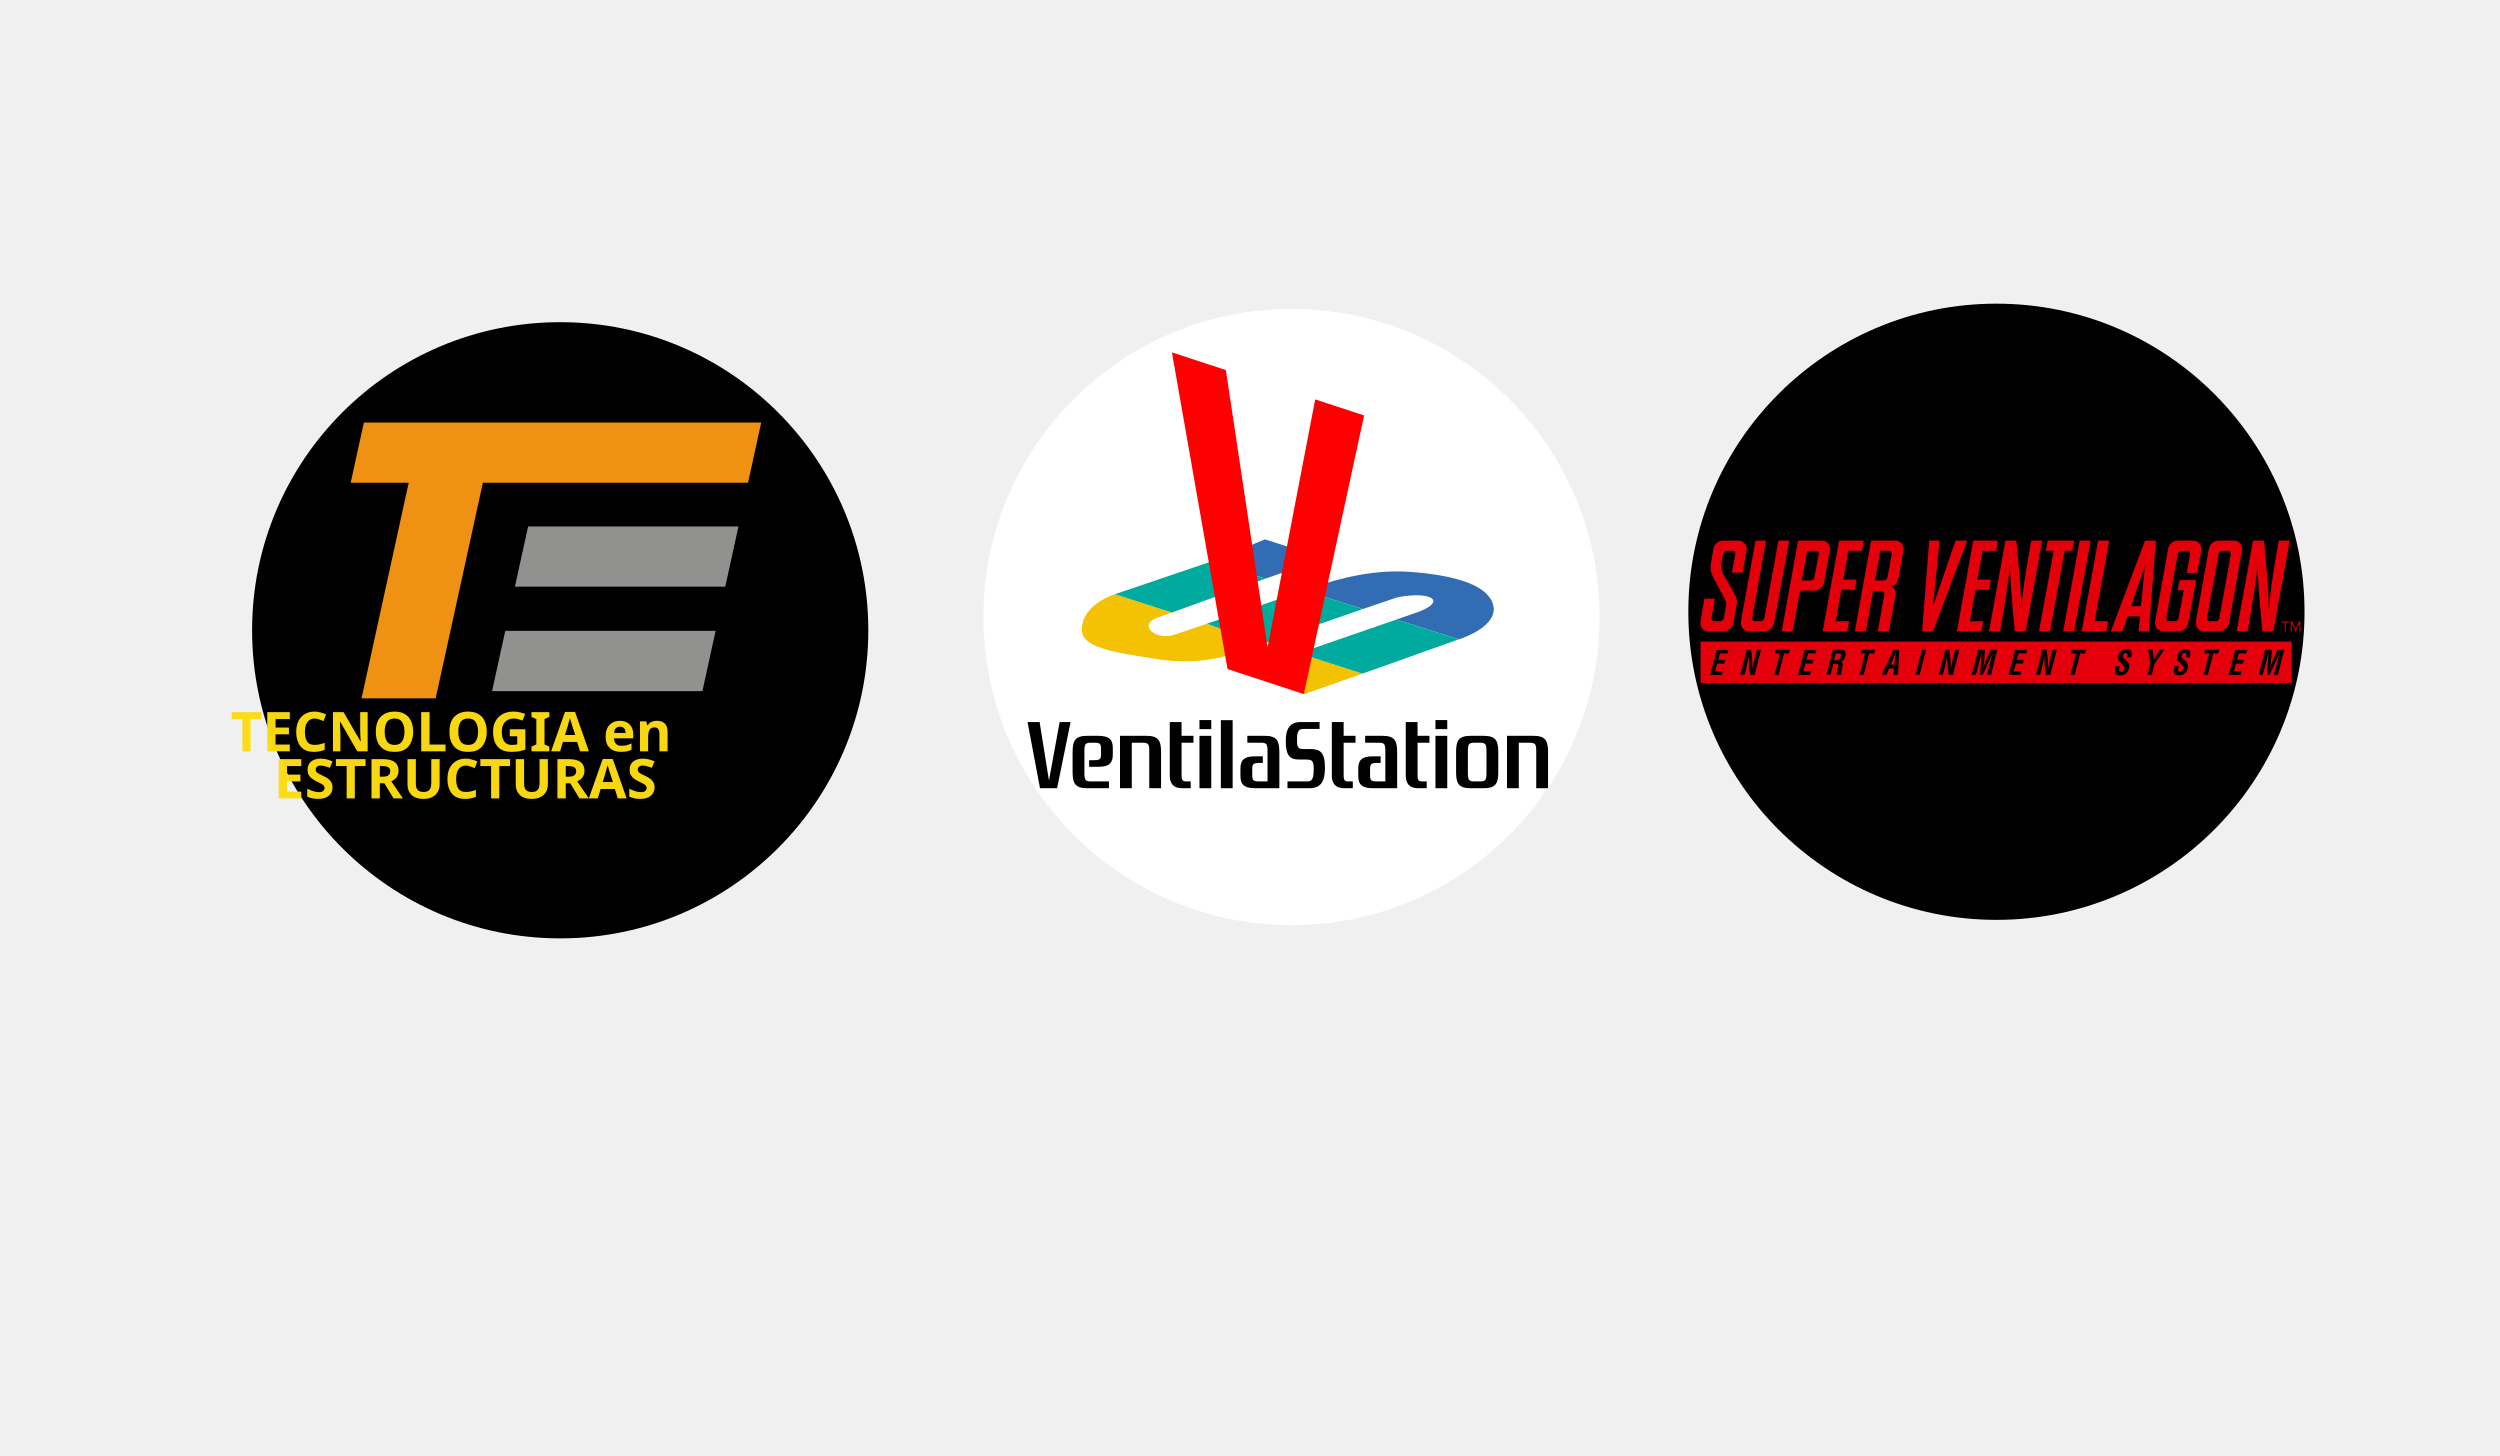
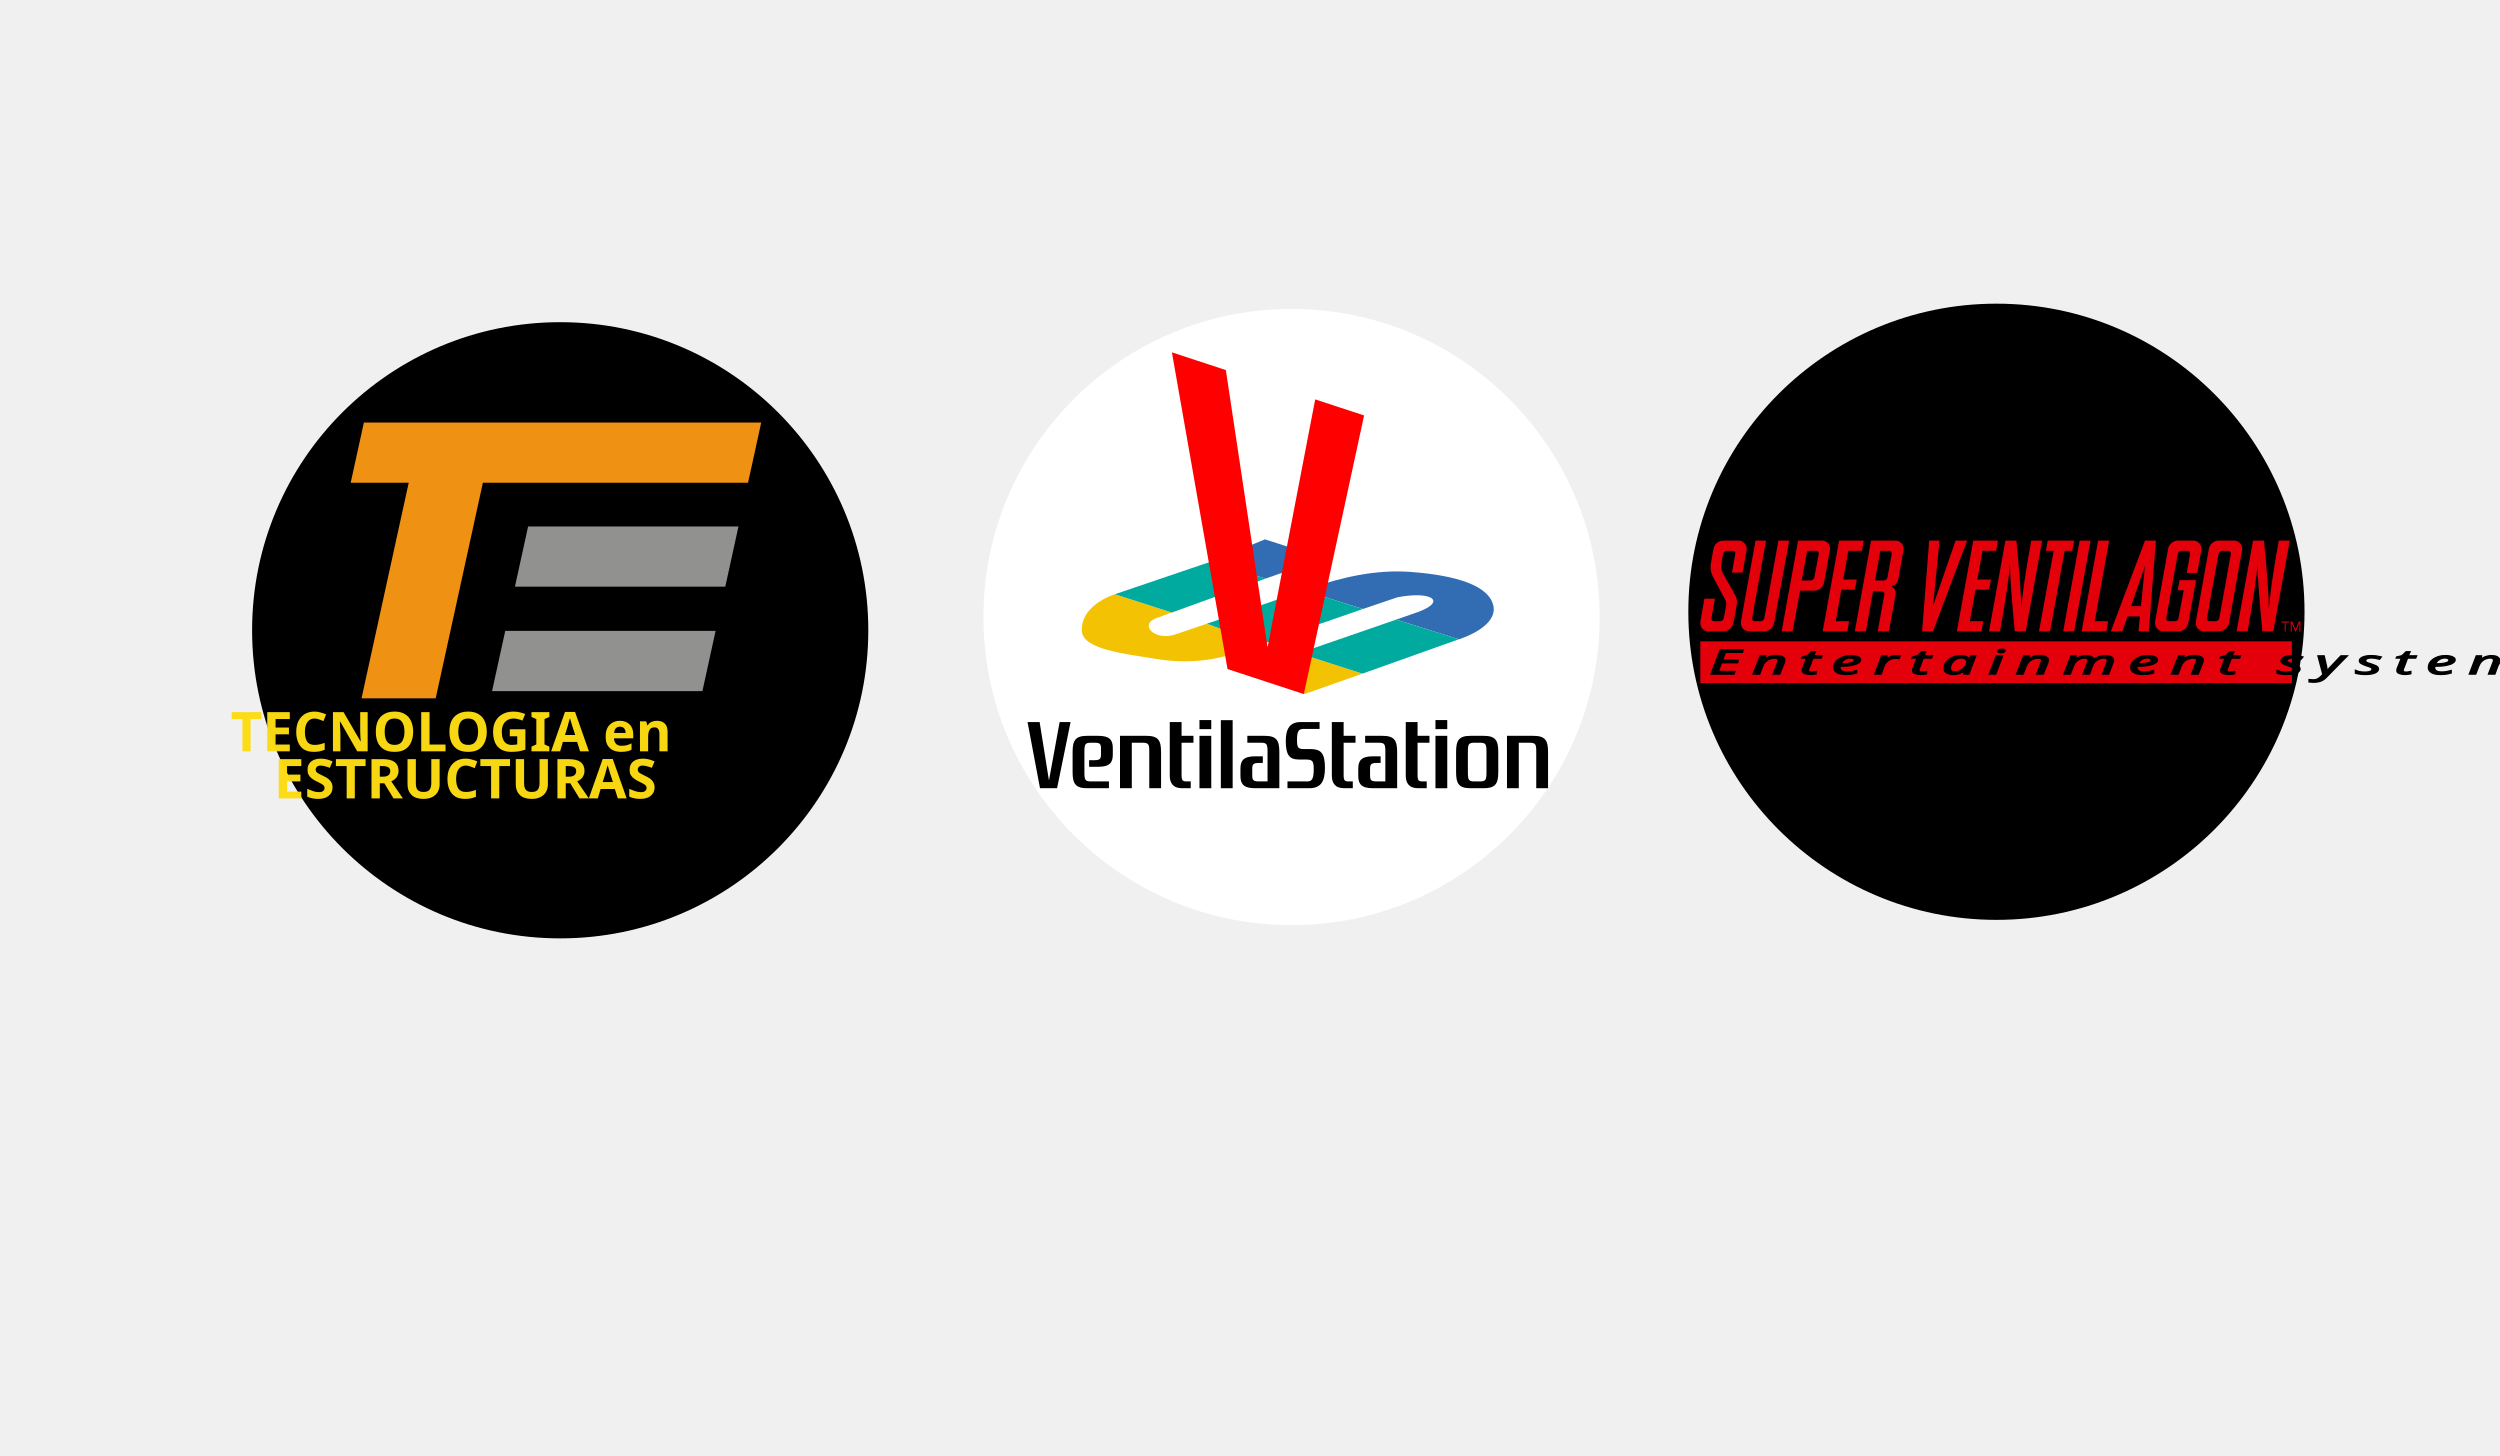
<svg xmlns="http://www.w3.org/2000/svg" version="1.1" id="svg2" xml:space="preserve" width="300" height="174.667" viewBox="0 0 300 174.667">
  <defs id="defs6">
    <clipPath clipPathUnits="userSpaceOnUse" id="clipPath22">
      <path d="M 0,131 H 225 V 0 H 0 Z" id="path20" />
    </clipPath>
  </defs>
  <g id="g10" transform="matrix(1.333333,0,0,-1.333333,0,174.6667)">
    <g id="g16" transform="translate(19.51994,-24.75699)">
      <g id="g18" clip-path="url(#clipPath22)">
        <g id="g1086">
          <g id="g1654">
            <circle style="opacity:1;vector-effect:none;fill:#000000;fill-opacity:1;stroke:none;stroke-width:3.401;stroke-linecap:square;stroke-linejoin:miter;stroke-miterlimit:4;stroke-dasharray:none;stroke-dashoffset:0;stroke-opacity:1;paint-order:stroke fill markers" id="path1035" cx="30.898" cy="-99.032" r="27.729" transform="scale(1,-1)" />
            <g id="g1043" transform="matrix(0.4795661,0,0,0.4795661,-26.02758,66.33568)">
              <g transform="translate(147.8682,68.0645)" id="g192">
                <path id="path194" style="fill:#919190;fill-opacity:1;fill-rule:nonzero;stroke:none" d="m 0,0 h -39.479 l -2.474,-11.3 h 39.478 z" />
              </g>
              <g transform="translate(152.1592,87.6606)" id="g196">
                <path id="path198" style="fill:#919190;fill-opacity:1;fill-rule:nonzero;stroke:none" d="m 0,0 h -39.48 l -2.475,-11.302 h 39.48 z" />
              </g>
              <g transform="translate(156.4277,107.165)" id="g200">
                <path id="path202" style="fill:#ef9213;fill-opacity:1;fill-rule:nonzero;stroke:none" d="m 0,0 h -74.569 l -2.475,-11.302 h 10.889 l -8.855,-40.456 h 13.916 l 8.856,40.456 h 49.763 z" />
              </g>
            </g>
            <text xml:space="preserve" style="font-style:normal;font-variant:normal;font-weight:bold;font-stretch:normal;font-size:4.939px;line-height:1.25;font-family:Nulshock;-inkscape-font-specification:'Nulshock, Bold';font-variant-ligatures:normal;font-variant-caps:normal;font-variant-numeric:normal;font-feature-settings:normal;text-align:start;letter-spacing:0px;word-spacing:0px;writing-mode:lr-tb;text-anchor:start;fill:#fbdb13;fill-opacity:0.98;stroke:none;stroke-width:0.123" x="30.713" y="-88.136" id="text1071" transform="scale(1,-1)">
              <tspan id="tspan1069" x="30.713" y="-88.136" style="font-style:normal;font-variant:normal;font-weight:bold;font-stretch:normal;font-size:4.939px;font-family:Nulshock;-inkscape-font-specification:'Nulshock, Bold';font-variant-ligatures:normal;font-variant-caps:normal;font-variant-numeric:normal;font-feature-settings:normal;text-align:center;writing-mode:lr-tb;text-anchor:middle;fill:#fbdb13;fill-opacity:0.98;stroke-width:0.123">TECNOLOGIA en</tspan>
              <tspan x="30.713" y="-81.962" style="font-style:normal;font-variant:normal;font-weight:bold;font-stretch:normal;font-size:4.939px;font-family:Nulshock;-inkscape-font-specification:'Nulshock, Bold';font-variant-ligatures:normal;font-variant-caps:normal;font-variant-numeric:normal;font-feature-settings:normal;text-align:center;writing-mode:lr-tb;text-anchor:middle;fill:#fbdb13;fill-opacity:0.98;stroke-width:0.123" id="tspan1073" dy="-1.941">ESTRUCTURAS</tspan>
            </text>
          </g>
          <g id="g1641">
            <circle transform="scale(1,-1)" r="27.729" cy="-100.222" cx="96.718" id="circle830" style="opacity:1;vector-effect:none;fill:#ffffff;fill-opacity:1;stroke:none;stroke-width:3.401;stroke-linecap:square;stroke-linejoin:miter;stroke-miterlimit:4;stroke-dasharray:none;stroke-dashoffset:0;stroke-opacity:1;paint-order:stroke fill markers" />
            <g transform="matrix(1.147755,0,0,1.147755,-14.54611,-12.90902)" id="g1597">
              <g transform="matrix(0.2555662,0,0,-0.2555662,61.44367,151.5548)" aria-label="VentilaStation 2" style="font-style:normal;font-weight:normal;font-size:28.963px;line-height:1.25;font-family:sans-serif;letter-spacing:0px;word-spacing:0px;fill:#000000;fill-opacity:1;stroke:none;stroke-width:0.724" id="text880">
                <path d="m 67.743,239.549 -3.273,17.928 -2.867,-17.928 h -3.707 l 3.823,20.303 h 5.242 l 4.142,-20.303 z" style="font-style:normal;font-variant:normal;font-weight:normal;font-stretch:normal;font-family:'FONTSPRING DEMO - Zrnic Sb';-inkscape-font-specification:'FONTSPRING DEMO - Zrnic Sb';stroke-width:0.724" id="path824" />
                <path d="m 79.599,253.278 c 3.562,0 4.46,-1.332 4.46,-3.794 v -1.912 c 0,-2.462 -0.898,-3.794 -4.46,-3.794 h -3.389 c -3.562,0 -4.489,1.332 -4.489,4.924 v 6.227 c 0,3.591 0.927,4.924 4.489,4.924 h 6.662 v -2.085 h -5.358 c -1.854,0 -2.172,-0.319 -2.172,-2.694 v -6.517 c 0,-2.375 0.319,-2.665 2.172,-2.665 h 0.782 c 1.825,0 2.143,0.29 2.143,1.912 v 1.651 c 0,1.419 -0.319,1.796 -2.143,1.796 h -1.506 v 2.027 z" style="font-style:normal;font-variant:normal;font-weight:normal;font-stretch:normal;font-family:'FONTSPRING DEMO - Zrnic Sb';-inkscape-font-specification:'FONTSPRING DEMO - Zrnic Sb';stroke-width:0.724" id="path826" />
                <path d="m 98.864,259.853 v -11.151 c 0,-3.591 -0.927,-4.924 -4.489,-4.924 h -8.11 v 16.075 h 3.62 v -13.96 h 3.186 c 1.825,0 2.172,0.348 2.172,2.433 v 11.527 z" style="font-style:normal;font-variant:normal;font-weight:normal;font-stretch:normal;font-family:'FONTSPRING DEMO - Zrnic Sb';-inkscape-font-specification:'FONTSPRING DEMO - Zrnic Sb';stroke-width:0.724" id="path828" />
                <path d="m 108.805,243.778 h -3.649 v -4.229 h -3.62 v 16.422 c 0,2.201 0.927,3.881 3.765,3.881 h 2.665 v -2.085 h -1.187 c -1.303,0 -1.622,-0.232 -1.622,-2.056 v -9.819 h 3.649 z" style="font-style:normal;font-variant:normal;font-weight:normal;font-stretch:normal;font-family:'FONTSPRING DEMO - Zrnic Sb';-inkscape-font-specification:'FONTSPRING DEMO - Zrnic Sb';stroke-width:0.724" id="path830" />
                <path d="m 114.268,243.778 h -3.62 v 16.075 h 3.62 z m 0,-4.837 h -3.62 v 2.78 h 3.62 z" style="font-style:normal;font-variant:normal;font-weight:normal;font-stretch:normal;font-family:'FONTSPRING DEMO - Zrnic Sb';-inkscape-font-specification:'FONTSPRING DEMO - Zrnic Sb';stroke-width:0.724" id="path832" />
                <path d="m 120.828,238.97 h -3.62 v 20.882 h 3.62 z" style="font-style:normal;font-variant:normal;font-weight:normal;font-stretch:normal;font-family:'FONTSPRING DEMO - Zrnic Sb';-inkscape-font-specification:'FONTSPRING DEMO - Zrnic Sb';stroke-width:0.724" id="path834" />
                <path d="m 127.71,250.063 c -3.562,0 -4.489,1.332 -4.489,3.794 v 2.201 c 0,2.462 0.927,3.794 4.489,3.794 h 7.444 v -11.151 c 0,-3.591 -0.927,-4.924 -4.489,-4.924 h -5.329 v 2.114 h 4.026 c 1.854,0 2.172,0.29 2.172,2.665 v 9.21 h -2.52 c -1.854,0 -2.172,-0.319 -2.172,-1.912 v -1.941 c 0,-1.419 0.319,-1.825 2.172,-1.825 h 1.072 v -2.027 z" style="font-style:normal;font-variant:normal;font-weight:normal;font-stretch:normal;font-family:'FONTSPRING DEMO - Zrnic Sb';-inkscape-font-specification:'FONTSPRING DEMO - Zrnic Sb';stroke-width:0.724" id="path836" />
                <path d="m 149.15,253.596 c 0,-4.75 -1.39,-5.764 -4.605,-5.764 h -1.825 c -1.97,0 -2.143,-0.55 -2.143,-3.012 0,-2.723 0.724,-3.157 2.027,-3.157 h 4.895 v -2.114 h -5.793 c -3.36,0 -4.576,2.143 -4.576,5.764 0,4.258 1.043,5.735 4.026,5.735 h 2.027 c 2.23,0 2.52,0.463 2.52,3.099 0,3.244 -0.782,3.62 -2.114,3.62 h -5.937 v 2.085 h 6.662 c 3.505,0 4.837,-1.97 4.837,-6.256 z" style="font-style:normal;font-variant:normal;font-weight:normal;font-stretch:normal;font-family:'FONTSPRING DEMO - Zrnic Sb';-inkscape-font-specification:'FONTSPRING DEMO - Zrnic Sb';stroke-width:0.724" id="path838" />
                <path d="m 158.529,243.778 h -3.649 v -4.229 h -3.62 v 16.422 c 0,2.201 0.927,3.881 3.765,3.881 h 2.665 v -2.085 h -1.187 c -1.303,0 -1.622,-0.232 -1.622,-2.056 v -9.819 h 3.649 z" style="font-style:normal;font-variant:normal;font-weight:normal;font-stretch:normal;font-family:'FONTSPRING DEMO - Zrnic Sb';-inkscape-font-specification:'FONTSPRING DEMO - Zrnic Sb';stroke-width:0.724" id="path840" />
                <path d="m 163.857,250.063 c -3.562,0 -4.489,1.332 -4.489,3.794 v 2.201 c 0,2.462 0.927,3.794 4.489,3.794 h 7.444 v -11.151 c 0,-3.591 -0.927,-4.924 -4.489,-4.924 h -5.329 v 2.114 h 4.026 c 1.854,0 2.172,0.29 2.172,2.665 v 9.21 h -2.52 c -1.854,0 -2.172,-0.319 -2.172,-1.912 v -1.941 c 0,-1.419 0.319,-1.825 2.172,-1.825 h 1.072 v -2.027 z" style="font-style:normal;font-variant:normal;font-weight:normal;font-stretch:normal;font-family:'FONTSPRING DEMO - Zrnic Sb';-inkscape-font-specification:'FONTSPRING DEMO - Zrnic Sb';stroke-width:0.724" id="path842" />
                <path d="m 181.213,243.778 h -3.649 v -4.229 h -3.62 v 16.422 c 0,2.201 0.927,3.881 3.765,3.881 h 2.665 v -2.085 h -1.187 c -1.303,0 -1.622,-0.232 -1.622,-2.056 v -9.819 h 3.649 z" style="font-style:normal;font-variant:normal;font-weight:normal;font-stretch:normal;font-family:'FONTSPRING DEMO - Zrnic Sb';-inkscape-font-specification:'FONTSPRING DEMO - Zrnic Sb';stroke-width:0.724" id="path844" />
                <path d="m 186.676,243.778 h -3.62 v 16.075 h 3.62 z m 0,-4.837 h -3.62 v 2.78 h 3.62 z" style="font-style:normal;font-variant:normal;font-weight:normal;font-stretch:normal;font-family:'FONTSPRING DEMO - Zrnic Sb';-inkscape-font-specification:'FONTSPRING DEMO - Zrnic Sb';stroke-width:0.724" id="path846" />
                <path d="m 193.844,243.778 c -3.562,0 -4.46,1.332 -4.46,4.924 v 6.227 c 0,3.591 0.898,4.924 4.46,4.924 h 3.997 c 3.562,0 4.489,-1.332 4.489,-4.924 v -6.227 c 0,-3.591 -0.927,-4.924 -4.489,-4.924 z m 2.694,2.114 c 1.854,0 2.172,0.29 2.172,2.665 v 6.517 c 0,2.375 -0.319,2.694 -2.172,2.694 h -1.39 c -1.825,0 -2.143,-0.319 -2.143,-2.694 v -6.517 c 0,-2.375 0.319,-2.665 2.143,-2.665 z" style="font-style:normal;font-variant:normal;font-weight:normal;font-stretch:normal;font-family:'FONTSPRING DEMO - Zrnic Sb';-inkscape-font-specification:'FONTSPRING DEMO - Zrnic Sb';stroke-width:0.724" id="path848" />
                <path d="m 217.601,259.853 v -11.151 c 0,-3.591 -0.927,-4.924 -4.489,-4.924 h -8.11 v 16.075 h 3.62 v -13.96 h 3.186 c 1.825,0 2.172,0.348 2.172,2.433 v 11.527 z" style="font-style:normal;font-variant:normal;font-weight:normal;font-stretch:normal;font-family:'FONTSPRING DEMO - Zrnic Sb';-inkscape-font-specification:'FONTSPRING DEMO - Zrnic Sb';stroke-width:0.724" id="path850" />
              </g>
              <g id="g4612" transform="matrix(0.9408462,0,0,-0.9503545,2.823844,230.0829)">
                <g transform="matrix(0.04814442,0,0,0.04814442,85.03024,118.2379)" id="g876" style="overflow:visible">
                  <g id="g3" transform="translate(-61.68556,-312.8684)">
                    <path style="clip-rule:evenodd;fill:#f3c202;fill-opacity:1;fill-rule:evenodd" d="m 226.786,742.768 -54.225,18.238 c -35.063,12.159 -64.976,-16.359 -32.722,-28.054 l 26.175,-9.344 -98.632,-31.331 C 36.995,702.567 8.479,724.54 10.353,755.398 c 1.87,31.32 73.387,38.805 128.551,47.688 51.416,8.411 98.162,3.737 140.705,-11.224 l 42.216,-13.969 z" id="path4622" />
                    <path style="clip-rule:evenodd;fill:#f3c202;fill-opacity:1;fill-rule:evenodd" d="m 395.534,863.395 100.502,-35.068 -101.437,-32.255 v 64.98 z" id="path9" />
                    <path id="path887" d="m 662.917,769.425 1.869,-0.471 c 43.941,-15.423 62.639,-36.938 57.968,-57.034 -7.48,-33.66 -61.237,-51.897 -143.978,-57.977 -59.364,-4.205 -117.794,8.882 -174.824,28.516 l -9.35,3.276 102.372,31.791 59.832,-20.106 c 62.639,-11.685 87.886,8.883 27.582,28.054 l -29.918,10.28 z" style="clip-rule:evenodd;fill:#326db3;fill-opacity:1;fill-rule:evenodd" />
                    <path d="m 496.037,828.328 166.88,-58.902 -108.45,-33.67 -159.867,54.7 v 5.617 z m -174.212,-50.434 -42.214,-52.89 m 114.99,27.592 v -66.859 m 0,66.859 102.372,-35.068 -102.372,-31.791 -114.99,39.267 -52.823,17.766 95.037,35.124 M 166.015,723.607 328.242,665.518 234.263,636.179 67.382,692.277 Z" id="path13" style="clip-rule:evenodd;fill:#00aa9e;fill-opacity:1;fill-rule:evenodd" />
                    <path style="clip-rule:evenodd;fill:#326db3;fill-opacity:1;fill-rule:evenodd;stroke-width:0.673" d="m 534.766,357.232 -62.33,25.701 62.955,19.854 67.326,-23.729 z" transform="matrix(1.492799,0,0,1.477864,-470.9894,70.25482)" id="path4624" />
                  </g>
                </g>
                <g transform="matrix(1.212784,0.3940573,0,1.212784,67.38755,-59.85185)" id="text897" style="font-style:normal;font-weight:normal;font-size:28.963px;line-height:1.25;font-family:sans-serif;letter-spacing:0px;word-spacing:0px;fill:#ff0000;fill-opacity:1;stroke:none;stroke-width:0.124;stroke-miterlimit:4;stroke-dasharray:none;stroke-opacity:1" aria-label="V">
                  <path id="path899" style="font-style:normal;font-variant:normal;font-weight:normal;font-stretch:normal;font-family:'FONTSPRING DEMO - Zrnic Sb';-inkscape-font-specification:'FONTSPRING DEMO - Zrnic Sb';fill:#ff0000;stroke:none;stroke-width:0.124;stroke-miterlimit:4;stroke-dasharray:none;stroke-opacity:1" d="m 28.545,139.374 -3.273,17.928 -2.867,-17.928 H 18.698 l 3.823,20.303 h 5.242 l 4.142,-20.303 z" />
                </g>
              </g>
            </g>
          </g>
          <g id="g1612">
            <circle transform="scale(1,-1)" r="27.729" cy="-100.698" cx="160.158" id="circle1599" style="opacity:1;vector-effect:none;fill:#000000;fill-opacity:1;stroke:none;stroke-width:3.401;stroke-linecap:square;stroke-linejoin:miter;stroke-miterlimit:4;stroke-dasharray:none;stroke-dashoffset:0;stroke-opacity:1;paint-order:stroke fill markers" />
            <g transform="matrix(0.2389474,0,0,-0.2389474,126.6935,141.2701)" id="text5248" style="font-style:normal;font-weight:normal;font-size:48.822px;line-height:1.25;font-family:sans-serif;letter-spacing:0px;word-spacing:0px;fill:#e3000b;fill-opacity:1;stroke:none;stroke-width:1.221" aria-label="SUPER VENTILAGON">
+               <path style="font-style:normal;font-variant:normal;font-weight:normal;font-stretch:normal;font-family:snes;-inkscape-font-specification:snes;fill:#e3000b;fill-opacity:1;stroke-width:1.221" d="m 28.611,181.026 v 15.584 H 251.258 v -15.584 z" id="path1623" />
              <path d="m 230.512,177.165 6.198,-34.185 h 4.124 q 1.788,18.499 1.859,26.104 0.238,-6.723 3.719,-26.104 h 4.124 l -6.198,34.185 h -4.124 q -1.764,-18.427 -1.836,-25.484 -0.238,5.912 -3.719,25.484 z m -11.157,-4.839 q 0,0.405 0.286,0.715 0.286,0.31 0.715,0.31 h 2.193 q 1.168,0 1.454,-1.192 l 4.363,-24.196 v -0.143 q 0,-0.429 -0.286,-0.715 -0.286,-0.262 -0.715,-0.262 h -2.217 q -0.501,0 -0.93,0.334 -0.405,0.31 -0.501,0.787 l -4.363,24.244 z m 10.227,-29.346 q 1.24,0 2.122,0.906 0.906,0.906 0.906,2.193 0,0.358 -0.048,0.548 l -4.911,27.462 q -0.262,1.311 -1.335,2.193 -1.073,0.882 -2.432,0.882 H 218.187 q -1.263,0 -2.146,-0.906 -0.882,-0.906 -0.882,-2.169 v -0.596 l 4.911,-27.415 q 0.262,-1.335 1.311,-2.217 1.073,-0.882 2.408,-0.882 z m -17.283,31.11 q -0.262,1.311 -1.335,2.193 -1.073,0.882 -2.432,0.882 h -5.697 q -1.263,0 -2.145,-0.906 -0.882,-0.906 -0.882,-2.169 v -0.596 l 4.911,-27.415 q 0.262,-1.335 1.311,-2.217 1.073,-0.882 2.408,-0.882 h 5.793 q 1.24,0 2.122,0.906 0.906,0.906 0.906,2.193 0,0.358 -0.048,0.548 l -1.526,8.534 h -3.957 l 1.287,-7.199 v -0.143 q 0,-0.429 -0.286,-0.715 -0.286,-0.262 -0.715,-0.262 h -2.217 q -0.501,0 -0.93,0.334 -0.405,0.31 -0.501,0.787 l -4.363,24.244 v 0.119 q 0,0.405 0.286,0.715 0.286,0.31 0.715,0.31 h 2.193 q 1.168,0 1.454,-1.192 l 1.955,-10.465 h -2.265 l 0.691,-3.814 h 6.222 z m -17.808,-6.413 1.502,-15.138 -5.221,15.138 z m -5.054,3.862 -1.931,5.626 h -4.363 l 12.873,-34.185 h 4.1 l -2.67,34.185 h -3.886 l 0.548,-5.626 z m -12.372,1.812 h 5.054 l -0.691,3.814 h -9.273 l 6.198,-34.185 h 4.148 z m -7.748,3.814 h -4.124 l 6.222,-34.185 h 4.1 z m -0.739,-30.323 h -2.837 l -5.483,30.323 h -4.172 l 5.531,-30.323 h -2.932 l 0.691,-3.862 h 9.941 z m -31.324,30.323 6.198,-34.185 h 4.124 q 1.788,18.499 1.859,26.104 0.238,-6.723 3.719,-26.104 h 4.124 l -6.198,34.185 h -4.124 q -1.764,-18.427 -1.836,-25.484 -0.238,5.912 -3.719,25.484 z m -5.912,-34.185 h 9.273 l -0.667,3.862 h -5.149 l -1.931,10.799 h 5.125 l -0.715,3.814 h -5.102 l -2.122,11.896 h 5.054 l -0.691,3.814 h -9.273 z m -15.162,24.626 8.487,-24.626 h 4.363 l -12.873,34.185 h -4.1 l 2.67,-34.185 h 3.886 z m -18.57,-9.607 q 0.524,0 0.93,-0.358 0.405,-0.334 0.477,-0.834 l 1.621,-8.844 v -0.143 q 0,-0.429 -0.286,-0.715 -0.31,-0.262 -0.739,-0.262 h -3.29 l -2.026,11.157 z m 0.238,5.054 q 0,-0.405 -0.286,-0.691 -0.286,-0.286 -0.691,-0.286 h -3.314 l -2.67,15.09 h -4.172 l 6.127,-34.185 h 9.178 q 1.24,0 2.146,0.906 0.906,0.882 0.954,2.169 0,0.119 -0.095,0.572 l -1.907,10.775 q -0.453,2.241 -2.646,2.861 0.834,0.31 1.263,1.097 0.334,0.62 0.334,1.383 0,0.167 -0.024,0.358 0,0.358 -0.024,0.548 l -2.479,13.517 h -4.196 l 2.503,-13.993 z M 80.804,142.98 h 9.273 l -0.667,3.862 h -5.149 l -1.931,10.799 h 5.125 l -0.715,3.814 h -5.102 l -2.122,11.896 h 5.054 l -0.691,3.814 H 74.605 Z M 70.052,157.999 q 0.524,0 0.93,-0.334 0.405,-0.31 0.477,-0.811 l 1.693,-8.892 v -0.143 q 0,-0.429 -0.286,-0.715 -0.286,-0.262 -0.691,-0.262 h -3.409 l -2.074,11.157 z m -10.894,19.166 6.198,-34.185 h 8.987 q 1.263,0 2.145,0.906 0.906,0.906 0.906,2.193 0,0.167 -0.072,0.548 l -2.193,12.11 q -0.238,1.335 -1.287,2.217 -1.049,0.882 -2.408,0.882 h -5.364 l -2.789,15.328 z m -11.133,-4.958 v 0.119 q 0,0.405 0.262,0.715 0.31,0.31 0.715,0.31 h 2.193 q 1.168,0 1.454,-1.192 l 5.292,-29.179 h 4.053 l -5.697,31.11 q -0.262,1.311 -1.311,2.193 -1.073,0.882 -2.455,0.882 H 46.786 q -1.216,0 -2.098,-0.906 -0.882,-0.906 -0.882,-2.169 v -0.596 l 5.507,-30.514 h 3.957 z M 37.441,156.116 q 3.933,6.746 4.267,7.533 0.62,1.144 0.62,2.479 0,0.667 -0.143,1.359 l -1.216,6.603 q -0.286,1.311 -1.311,2.193 -1.073,0.882 -2.455,0.882 h -5.697 q -1.263,0 -2.122,-0.906 -0.834,-0.882 -0.834,-2.169 v -0.548 l 1.502,-8.677 h 3.957 l -1.287,7.342 v 0.119 q 0,0.405 0.286,0.715 0.286,0.31 0.691,0.31 h 2.193 q 0.524,0 0.954,-0.334 0.429,-0.358 0.548,-0.858 l 0.858,-4.815 q 0.048,-0.215 0.048,-0.453 0,-0.977 -0.834,-2.455 -0.381,-0.691 -2.05,-3.814 -1.859,-3.504 -2.145,-4.053 -0.906,-1.788 -0.906,-3.528 0,-0.524 0.072,-1.049 l 1.025,-5.912 q 0.262,-1.335 1.335,-2.217 1.049,-0.882 2.408,-0.882 h 5.721 q 1.24,0 2.145,0.906 0.93,0.906 0.93,2.193 0,0.358 -0.048,0.548 l -1.502,8.415 h -4.005 l 1.263,-7.08 q 0.048,-0.071 0.048,-0.143 0,-0.405 -0.31,-0.715 -0.31,-0.262 -0.715,-0.262 h -2.193 q -0.524,0 -0.93,0.334 -0.405,0.31 -0.501,0.787 l -0.691,3.79 q -0.072,0.429 -0.072,0.882 0,1.716 1.097,3.48 z m 215.272,20.439 1.244,-3.069 h 0.582 v 3.757 h -0.37 v -3.228 0 l -1.349,3.228 h -0.212 l -1.349,-3.228 v 0 3.228 h -0.37 v -3.757 h 0.582 z m -3.704,0.688 h -0.37 v -3.387 h -1.244 v -0.37 h 2.91 v 0.37 h -1.296 z m -2.91,16.298 h -1.561 l 0.794,-2.963 c 0.476,-1.879 0.979,-3.757 1.614,-5.636 v 0 l -3.969,8.599 h -1.005 l 0.582,-8.599 h -0.053 c -0.37,1.879 -0.82,3.757 -1.349,5.636 l -0.794,2.963 h -1.561 l 2.461,-9.419 h 2.54 l -0.318,4.366 c -0.053,0.741 -0.265,1.879 -0.423,2.593 v 0 c 0.318,-0.926 0.688,-1.984 0.926,-2.593 l 1.984,-4.366 h 2.487 z m -11.88,-8.07 h -2.91 l -0.635,2.408 h 2.646 l -0.37,1.402 h -2.646 l -0.794,2.91 h 2.857 l -0.37,1.402 h -4.471 l 2.461,-9.419 h 4.471 z m -10.636,0 h -1.826 l -2.09,8.07 h -1.561 l 2.09,-8.07 h -1.879 l 0.37,-1.349 h 5.318 z m -10.663,1.508 h -1.508 c 0.212,-0.82 0.37,-1.667 -0.476,-1.667 -0.529,0 -0.926,0.265 -1.085,0.873 -0.212,0.741 0.159,0.979 0.582,1.349 0.423,0.37 1.191,1.032 1.508,1.561 0.37,0.582 0.423,1.138 0.212,1.984 -0.476,1.773 -1.773,2.699 -3.334,2.699 -1.931,0 -2.302,-1.191 -1.826,-2.857 l 0.159,-0.688 h 1.614 l -0.159,0.582 c -0.265,0.926 -0.212,1.561 0.582,1.561 0.688,0 1.085,-0.37 1.296,-1.085 0.159,-0.582 0,-0.926 -0.318,-1.244 -0.635,-0.741 -1.508,-1.244 -1.931,-2.196 -0.159,-0.423 -0.159,-0.926 -0.053,-1.455 0.423,-1.614 1.455,-2.487 3.122,-2.487 2.434,-0.053 1.826,2.117 1.614,3.069 z m -13.335,2.54 -1.032,4.022 h -1.561 l 1.032,-4.022 -0.794,-5.424 h 1.72 l 0.265,2.487 c 0.053,0.476 0.053,0.926 0,1.455 v 0 c 0.318,-0.741 0.688,-1.244 0.979,-1.773 l 1.296,-2.143 h 1.72 z m -8.811,-2.54 h -1.508 c 0.212,-0.82 0.37,-1.667 -0.476,-1.667 -0.529,0 -0.926,0.265 -1.085,0.873 -0.212,0.741 0.159,0.979 0.582,1.349 0.423,0.37 1.191,1.032 1.508,1.561 0.423,0.582 0.423,1.138 0.212,1.984 -0.476,1.773 -1.773,2.699 -3.334,2.699 -1.931,0 -2.302,-1.191 -1.826,-2.857 l 0.159,-0.688 h 1.561 l -0.159,0.582 c -0.265,0.926 -0.212,1.561 0.582,1.561 0.688,0 1.085,-0.37 1.244,-1.085 0.159,-0.582 0,-0.926 -0.318,-1.244 -0.635,-0.741 -1.561,-1.244 -1.931,-2.196 -0.159,-0.423 -0.159,-0.926 -0.053,-1.455 0.423,-1.614 1.455,-2.487 3.122,-2.487 2.619,-0.053 1.931,2.117 1.72,3.069 z m -17.33,-1.508 h -1.826 l -2.09,8.07 h -1.614 l 2.09,-8.07 h -1.879 l 0.37,-1.349 h 5.318 z m -13.123,8.07 h -1.667 l -0.37,-3.387 c -0.106,-1.085 -0.159,-2.302 -0.159,-3.757 v 0 c -0.159,0.794 -0.318,1.72 -0.529,2.699 -0.212,0.926 -0.423,1.879 -0.635,2.646 l -0.476,1.773 H 154.923 l 2.461,-9.419 h 1.614 l 0.37,3.44 c 0.106,1.085 0.159,2.249 0.159,3.757 v 0 c 0.159,-0.82 0.37,-1.773 0.529,-2.699 0.212,-0.873 0.423,-1.826 0.635,-2.646 l 0.476,-1.826 h 1.614 z m -9.075,-8.07 h -2.857 l -0.635,2.408 h 2.646 l -0.37,1.402 h -2.646 l -0.794,2.91 h 2.857 l -0.37,1.402 h -4.471 l 2.461,-9.419 h 4.471 z m -13.229,8.07 h -1.561 l 0.794,-2.963 c 0.476,-1.879 0.979,-3.757 1.614,-5.636 v 0 l -3.969,8.599 h -0.979 l 0.582,-8.599 h -0.053 c -0.37,1.879 -0.82,3.757 -1.349,5.636 l -0.794,2.963 h -1.561 l 2.461,-9.419 h 2.54 l -0.318,4.366 c -0.053,0.741 -0.265,1.879 -0.423,2.593 v 0 c 0.318,-0.926 0.688,-1.984 0.926,-2.593 l 1.984,-4.366 h 2.487 z m -14.314,0 h -1.667 l -0.37,-3.387 c -0.106,-1.085 -0.159,-2.302 -0.159,-3.757 v 0 c -0.159,0.794 -0.318,1.72 -0.529,2.699 -0.212,0.926 -0.423,1.879 -0.635,2.646 l -0.476,1.773 h -1.561 l 2.461,-9.419 h 1.614 l 0.318,3.44 c 0.106,1.085 0.159,2.249 0.159,3.757 v 0 c 0.159,-0.82 0.37,-1.773 0.529,-2.699 0.212,-0.873 0.423,-1.826 0.635,-2.646 l 0.476,-1.826 h 1.614 z m -12.594,0 h -1.561 l 2.461,-9.419 h 1.561 z m -8.123,0 h -1.72 l 0.212,-2.408 h -1.879 l -1.032,2.408 h -1.72 l 4.471,-9.419 h 2.143 z m -9.022,-8.07 h -1.826 l -2.09,8.07 h -1.561 l 2.09,-8.07 h -1.879 l 0.37,-1.349 h 5.265 z m -10.769,0.873 c -0.265,1.032 -0.794,2.143 -1.879,2.302 v 0 c 0.873,0.159 0.979,0.82 0.794,1.72 -0.106,0.423 -0.741,2.699 -0.423,2.963 l -0.053,0.159 h -1.773 c -0.053,-0.635 0.318,-1.773 0.476,-2.408 0.159,-0.582 0.37,-1.349 -0.159,-1.561 -0.423,-0.159 -0.873,-0.106 -1.296,-0.106 h -0.265 l -1.032,4.075 h -1.561 l 2.461,-9.419 h 3.016 c 1.217,0.053 2.09,0.556 1.693,2.275 z m -11.218,-0.873 h -2.857 l -0.635,2.408 h 2.646 l -0.37,1.402 h -2.646 l -0.794,2.91 h 2.857 l -0.37,1.402 h -4.471 l 2.461,-9.419 h 4.471 z m -10.081,0 h -1.826 l -2.09,8.07 h -1.561 l 2.09,-8.07 h -1.879 l 0.37,-1.349 h 5.318 z m -12.938,8.07 h -1.667 l -0.37,-3.387 c -0.106,-1.085 -0.159,-2.302 -0.159,-3.757 v 0 c -0.159,0.794 -0.318,1.72 -0.529,2.699 -0.212,0.926 -0.423,1.879 -0.635,2.646 l -0.476,1.773 h -1.561 l 2.461,-9.419 h 1.667 l 0.318,3.44 c 0.106,1.085 0.159,2.249 0.159,3.757 v 0 c 0.159,-0.82 0.37,-1.773 0.529,-2.699 0.212,-0.873 0.423,-1.826 0.635,-2.646 l 0.476,-1.826 h 1.561 z m -10.186,-8.07 h -2.884 l -0.635,2.408 h 2.646 l -0.37,1.402 h -2.646 l -0.794,2.91 h 2.91 l -0.37,1.402 h -4.419 l 2.461,-9.419 h 4.471 z m -10.16,-4.445 v 15.584 H 251.258 v -15.584 z m 52.123,4.445 h -1.191 l -0.688,2.593 h 1.244 c 0.529,-0.053 1.032,-0.423 1.296,-1.349 0.291,-1.032 -0.026,-1.244 -0.661,-1.244 z m 20.876,4.26 0.318,-2.699 c 0.053,-0.423 0.159,-0.873 0.212,-1.296 0.053,-0.212 0.106,-0.741 0.106,-0.873 v 0 c -0.053,0.212 -0.212,0.688 -0.318,0.873 -0.159,0.423 -0.318,0.873 -0.529,1.296 l -1.191,2.699 z" style="font-style:normal;font-variant:normal;font-weight:normal;font-stretch:normal;font-family:snes;-inkscape-font-specification:snes;fill:#e3000b;fill-opacity:1;stroke-width:1.221" id="path5360" />
            </g>
+             <text xml:space="preserve" style="font-style:normal;font-weight:normal;font-size:12.376px;line-height:1.25;font-family:sans-serif;letter-spacing:0px;word-spacing:0px;fill:#000000;fill-opacity:1;stroke:#000000;stroke-width:0.147;stroke-miterlimit:4;stroke-dasharray:none;stroke-opacity:1;" x="99.778" y="-127.953" id="text1617" transform="scale(1.345687,-0.743115)">
+               <tspan id="tspan1615" x="99.778" y="-127.953" style="font-style:italic;font-variant:normal;font-weight:normal;font-stretch:normal;font-size:4.125px;line-height:4.25;font-family:snes;-inkscape-font-specification:'snes, Italic';font-variant-ligatures:normal;font-variant-caps:normal;font-variant-numeric:normal;font-feature-settings:normal;text-align:start;letter-spacing:0.77px;writing-mode:lr-tb;text-anchor:start;fill:#000000;stroke:#000000;stroke-width:0.147;stroke-miterlimit:4;stroke-dasharray:none;stroke-opacity:1;">Entertainment system</tspan>
+             </text>
          </g>
        </g>
      </g>
    </g>
  </g>
</svg>
